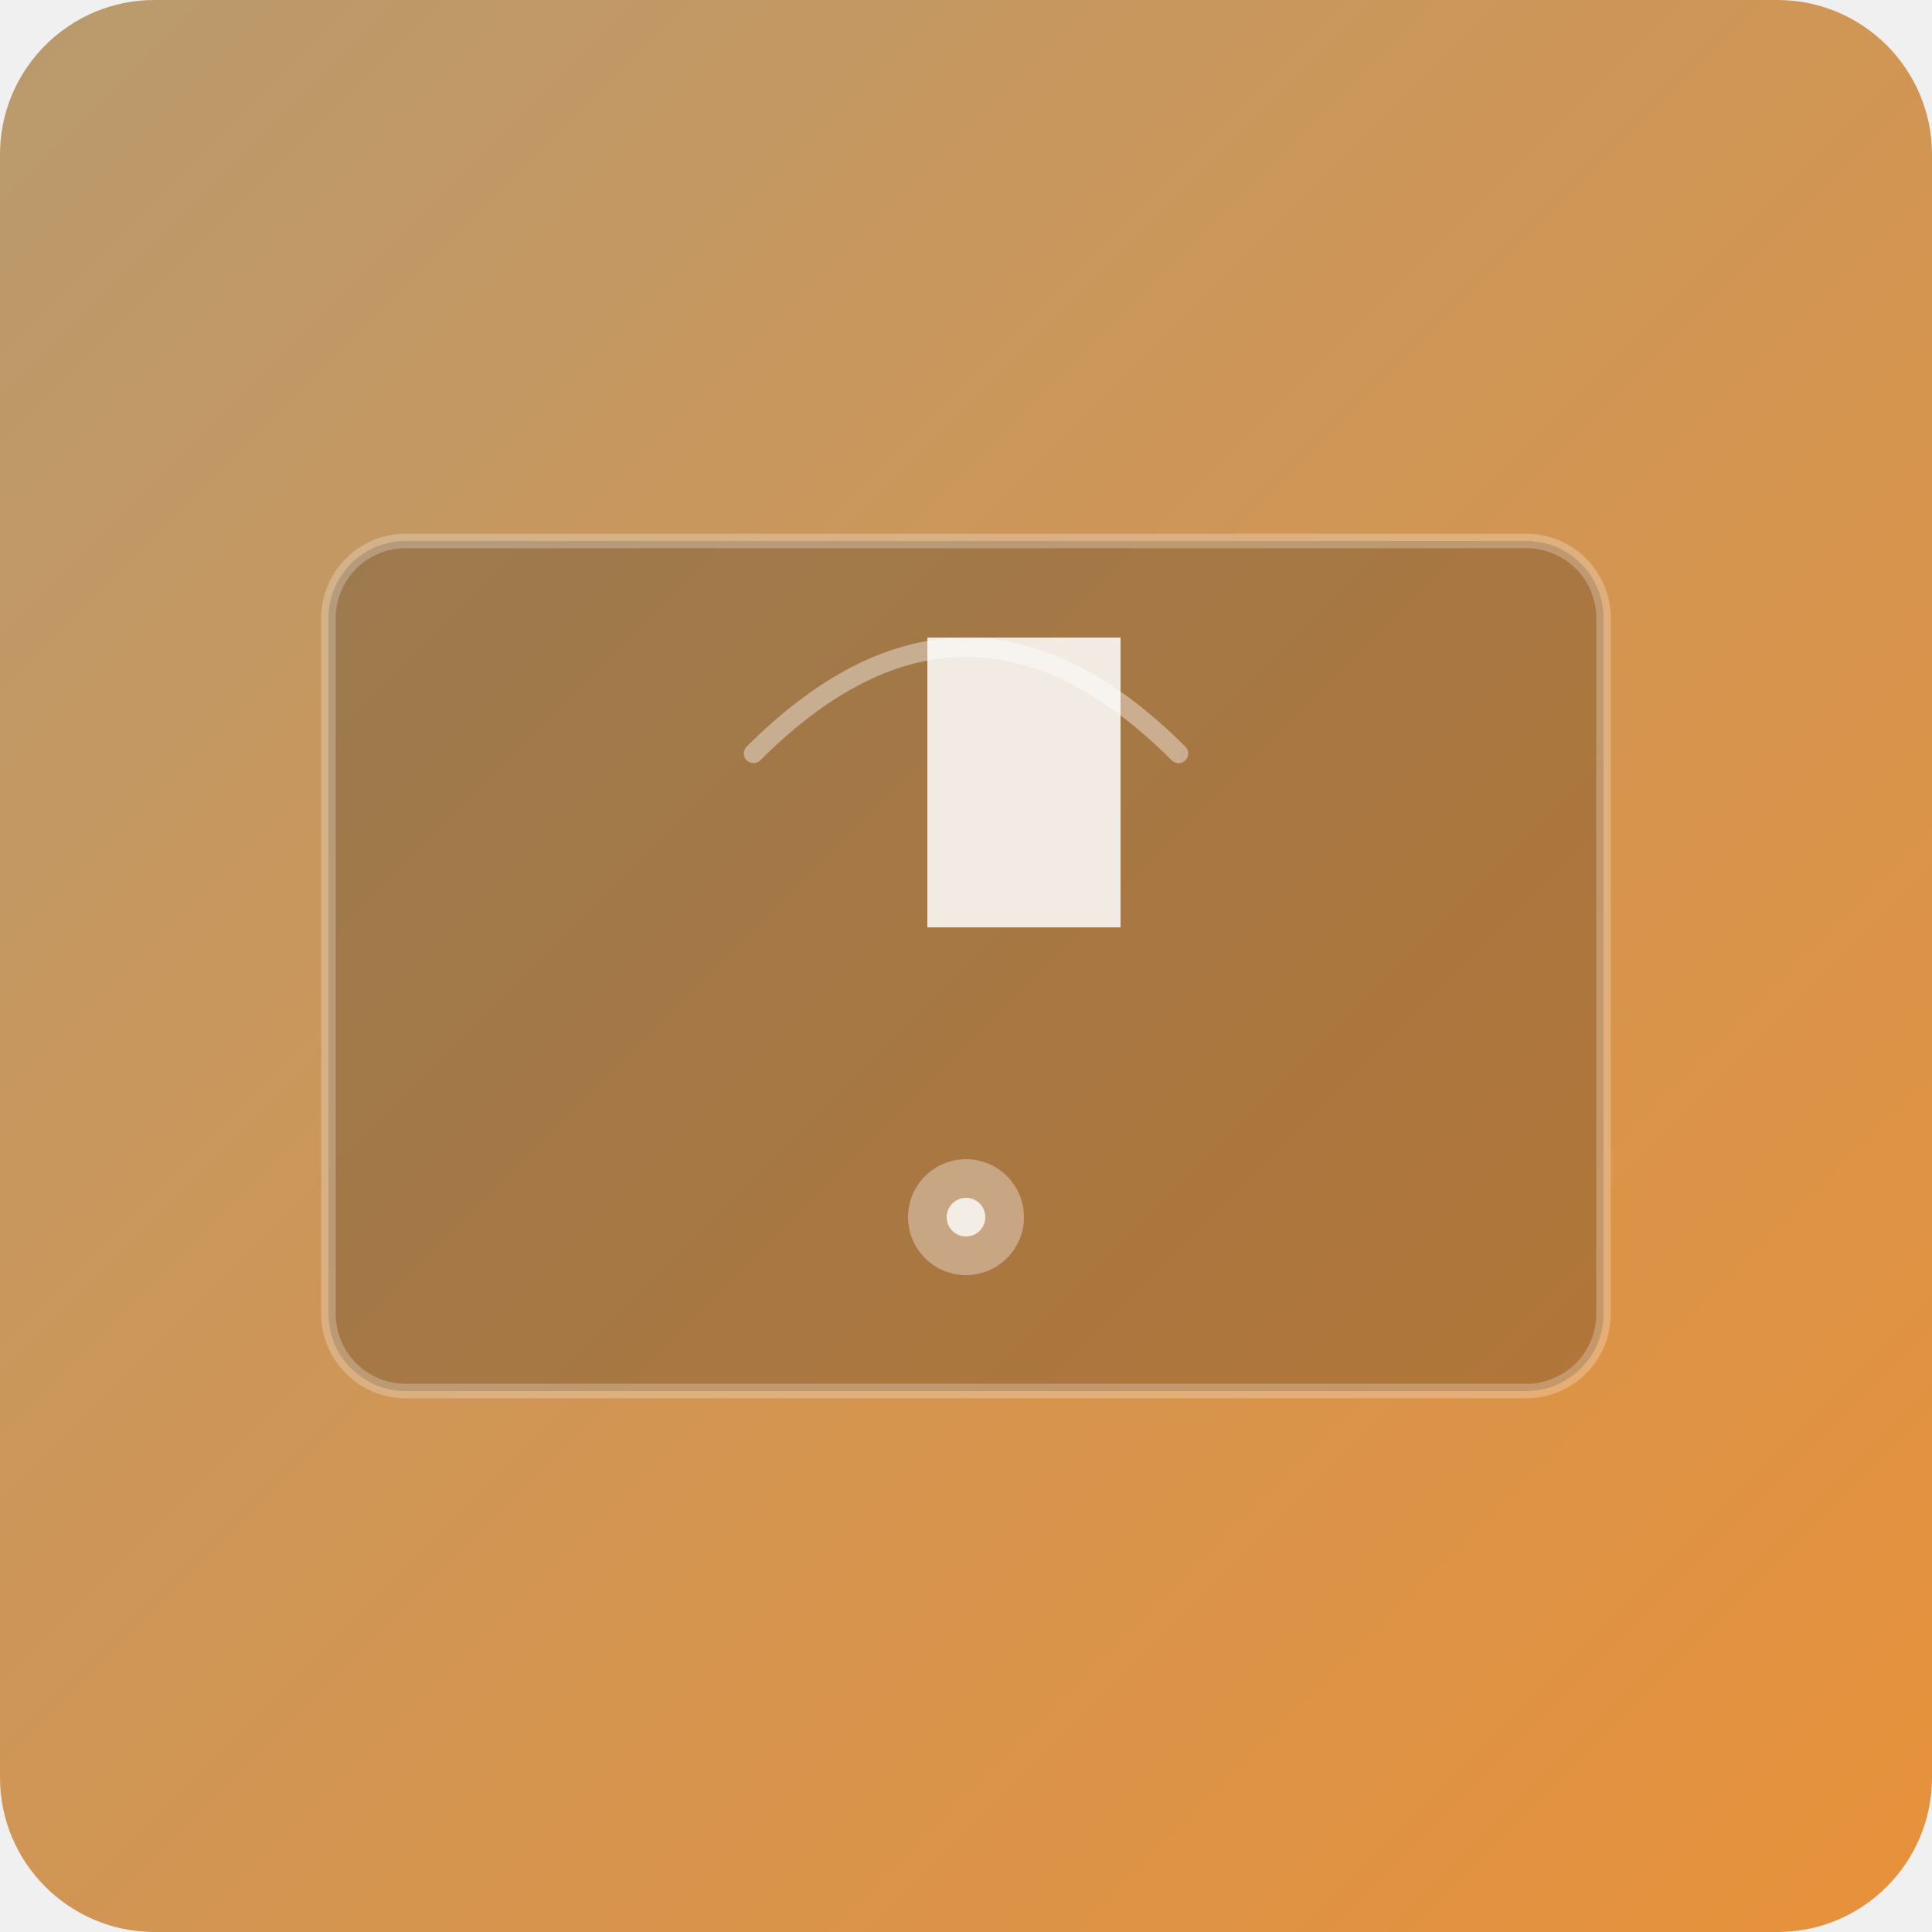
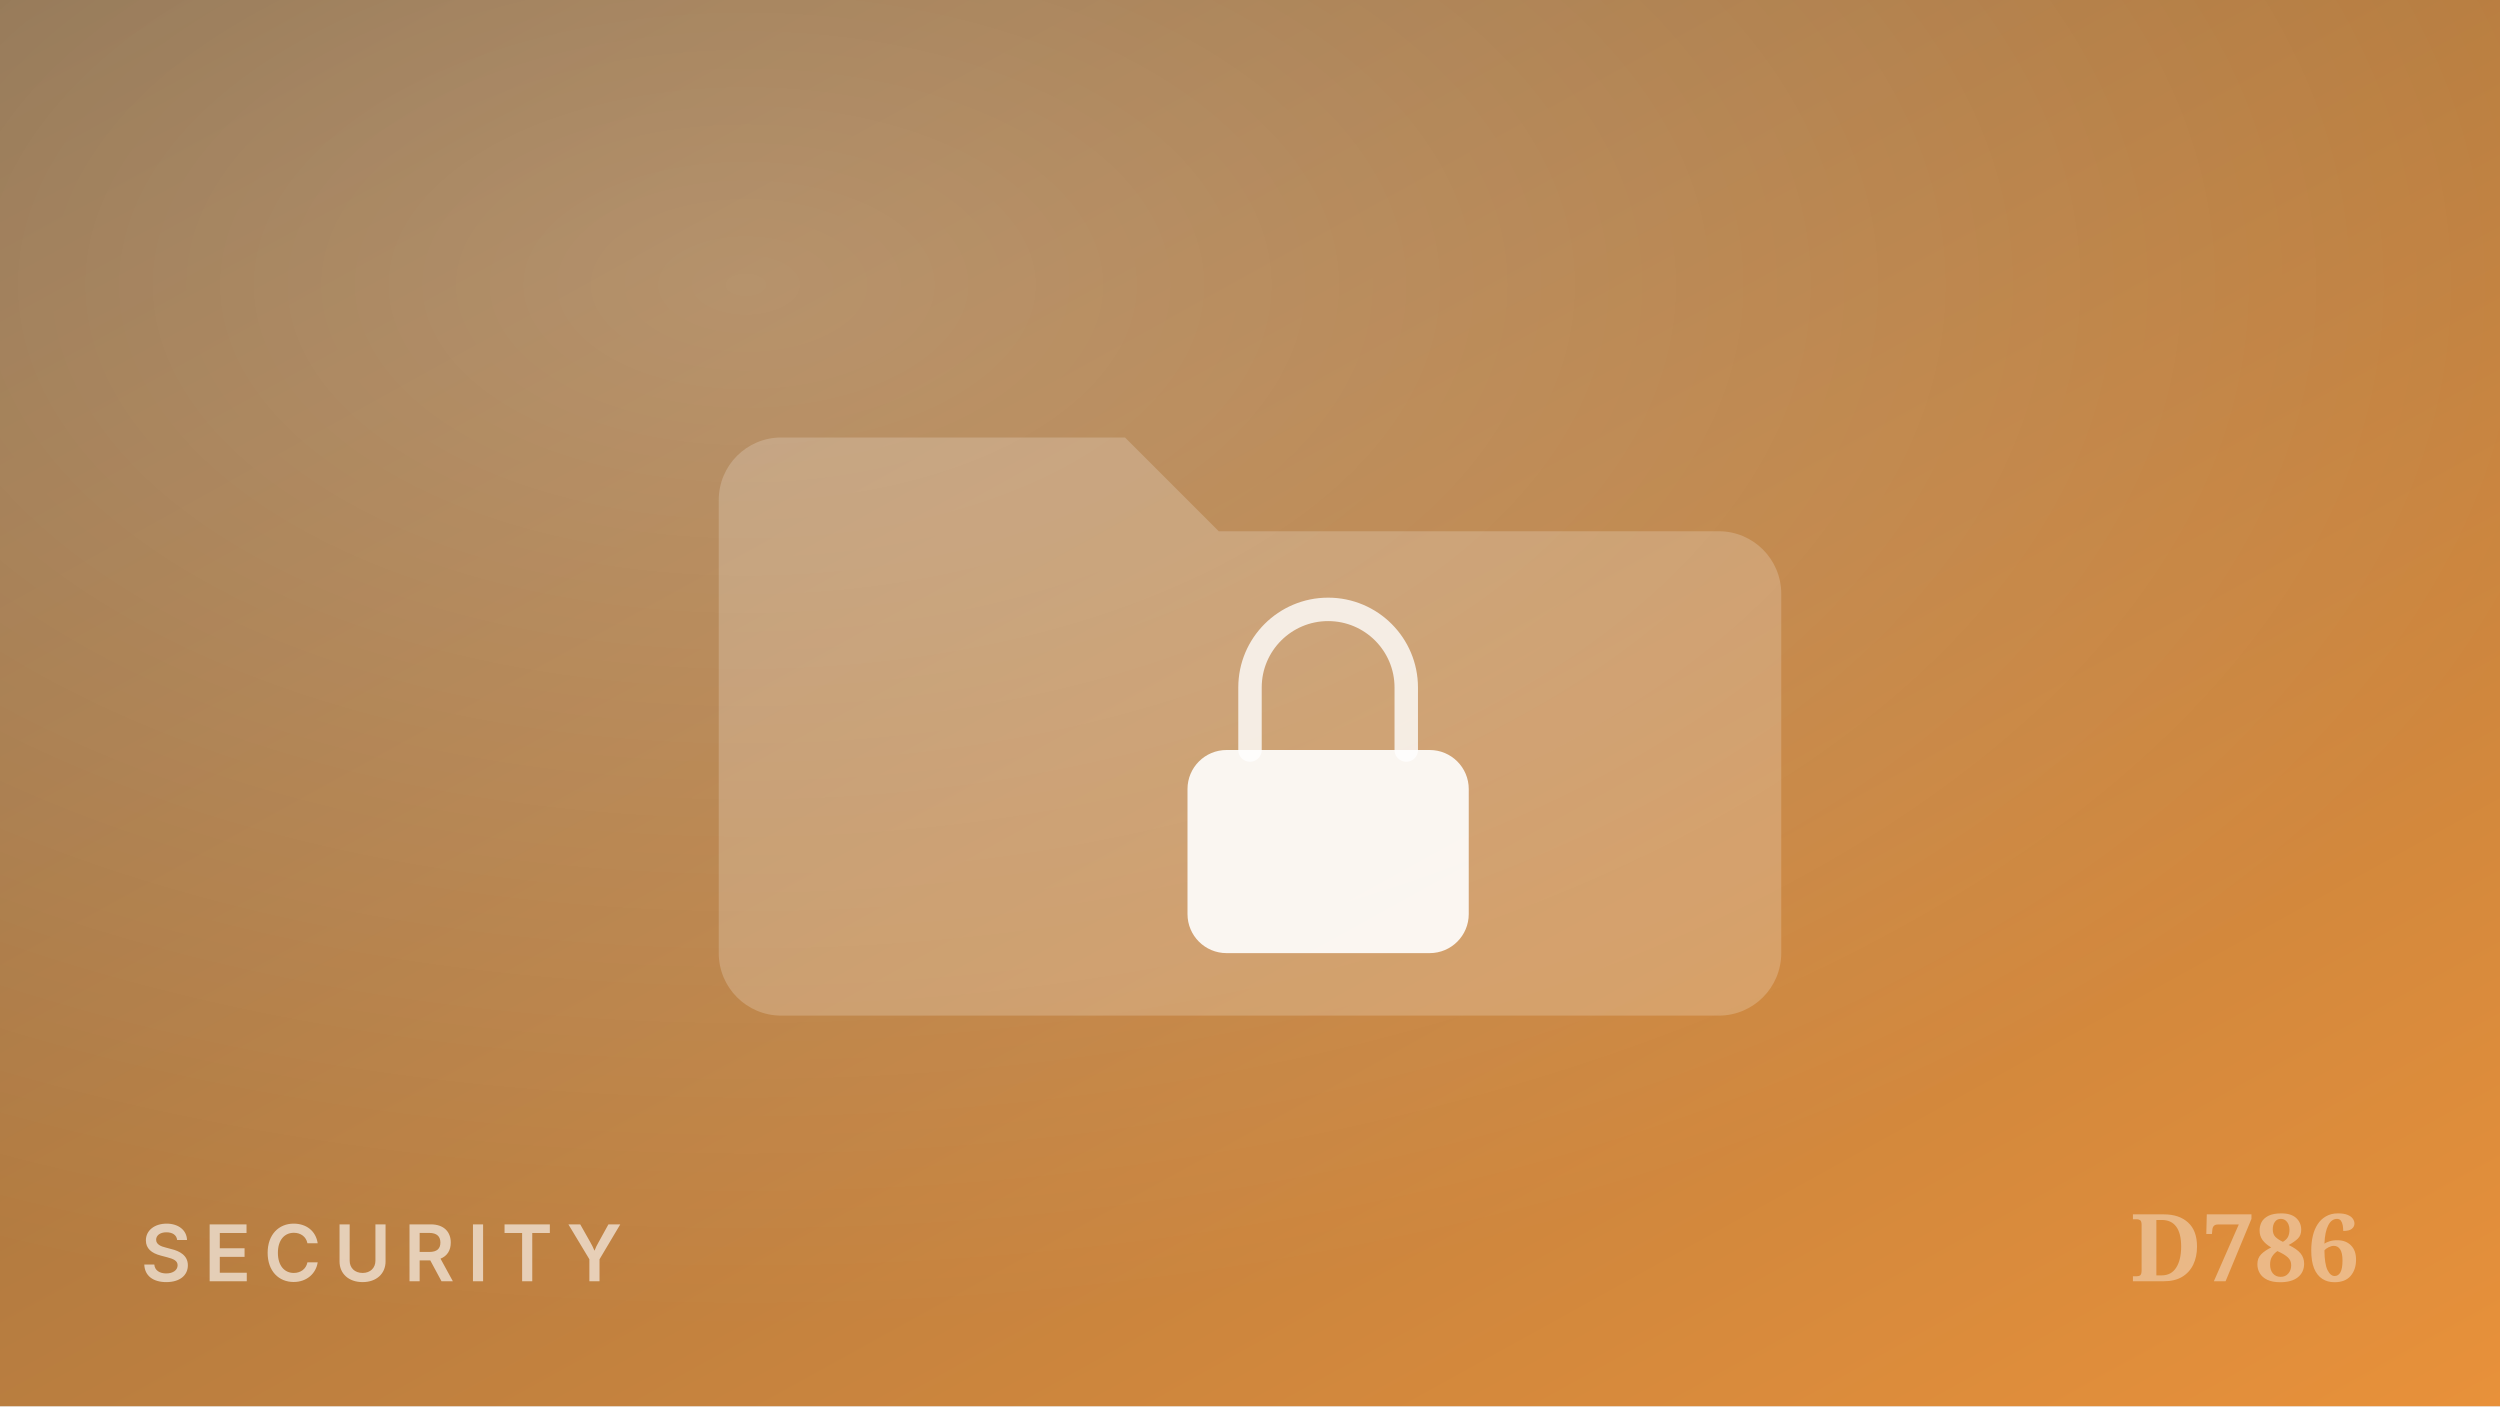
- <svg xmlns="http://www.w3.org/2000/svg" width="200" height="200" viewBox="0 0 200 200">
+ <svg xmlns="http://www.w3.org/2000/svg" width="320" height="180" viewBox="0 0 320 180" role="img" aria-label="Security">
  <defs>
-     <linearGradient id="g15" x1="0%" y1="0%" x2="100%" y2="100%">
-       <stop offset="0%" stop-color="#B99A6E" />
+     <linearGradient id="bg14" x1="0%" y1="0%" x2="100%" y2="100%">
+       <stop offset="0%" stop-color="#8A6A45" />
      <stop offset="100%" stop-color="#E8913A" />
    </linearGradient>
+     <radialGradient id="gl14" cx="30%" cy="20%" r="75%">
+       <stop offset="0%" stop-color="#fff" stop-opacity=".22" />
+       <stop offset="100%" stop-color="#fff" stop-opacity="0" />
+     </radialGradient>
  </defs>
-   <rect width="200" height="200" fill="url(#g15)" rx="16" />
-   <rect x="34" y="56" width="132" height="88" rx="8" fill="rgba(0,0,0,0.2)" stroke="rgba(255,255,255,0.25)" stroke-width="1.5" />
-   <path d="M96 66 L116 66 L116 96 L96 96 Z" fill="#FFF" opacity="0.85" />
-   <path d="M78 78 Q100 56 122 78" stroke="rgba(255,255,255,0.4)" stroke-width="2" fill="none" stroke-linecap="round" />
-   <circle cx="100" cy="126" r="6" fill="rgba(255,255,255,0.35)" />
-   <circle cx="100" cy="126" r="2" fill="rgba(255,255,255,0.8)" />
+   <rect width="320" height="180" fill="url(#bg14)" />
+   <rect width="320" height="180" fill="url(#gl14)" />
+   <g fill="none" stroke-linecap="round" stroke-linejoin="round">
+     <path d="M100 56h44l12 12h64a8 8 0 018 8v46a8 8 0 01-8 8h-120a8 8 0 01-8-8V64a8 8 0 018-8z" fill="rgba(255,255,255,.2)" />
+     <path d="M160 96v-8a10 10 0 0120 0v8" fill="none" stroke="#fff" stroke-width="3" stroke-linecap="round" opacity=".8" />
+     <rect x="152" y="96" width="36" height="26" rx="5" fill="#fff" opacity=".9" />
+   </g>
+   <text x="18" y="164" font-family="Inter,system-ui,sans-serif" font-size="10" font-weight="600" letter-spacing="1.6" fill="#fff" opacity=".62">SECURITY</text>
+   <text x="302" y="164" text-anchor="end" font-family="Georgia,serif" font-size="12" font-weight="600" fill="#fff" opacity=".38">D786</text>
</svg>
